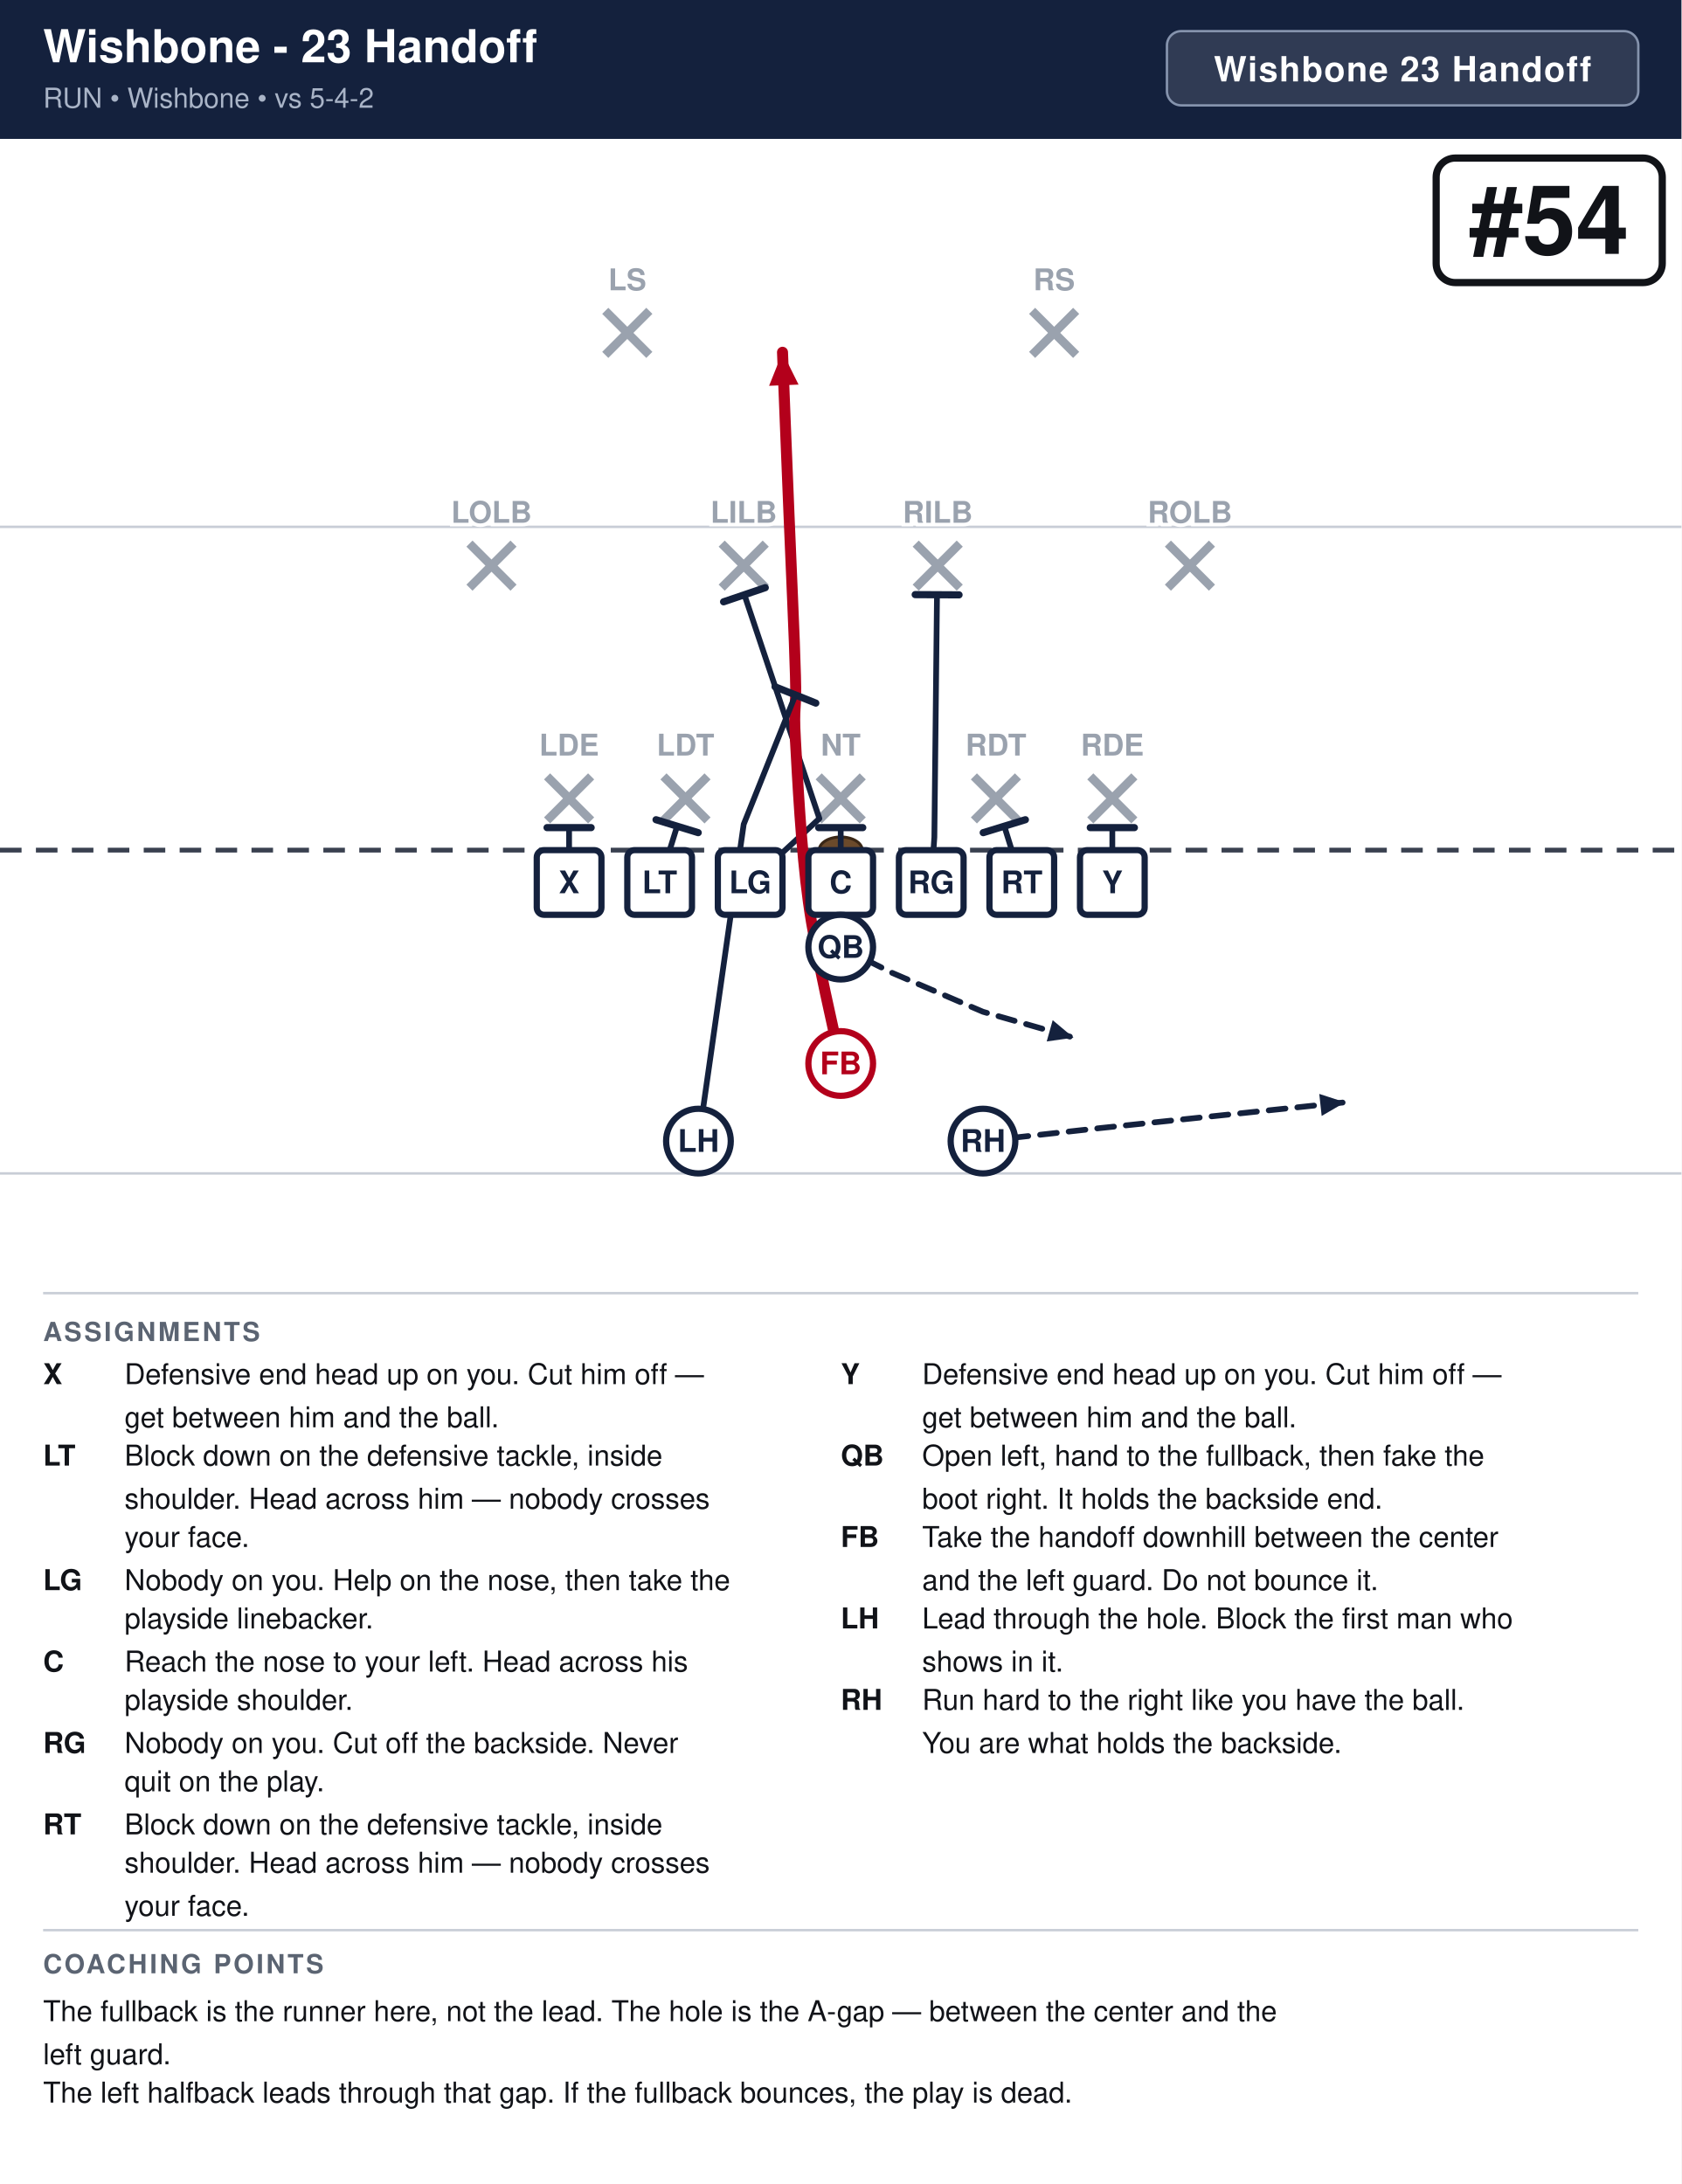
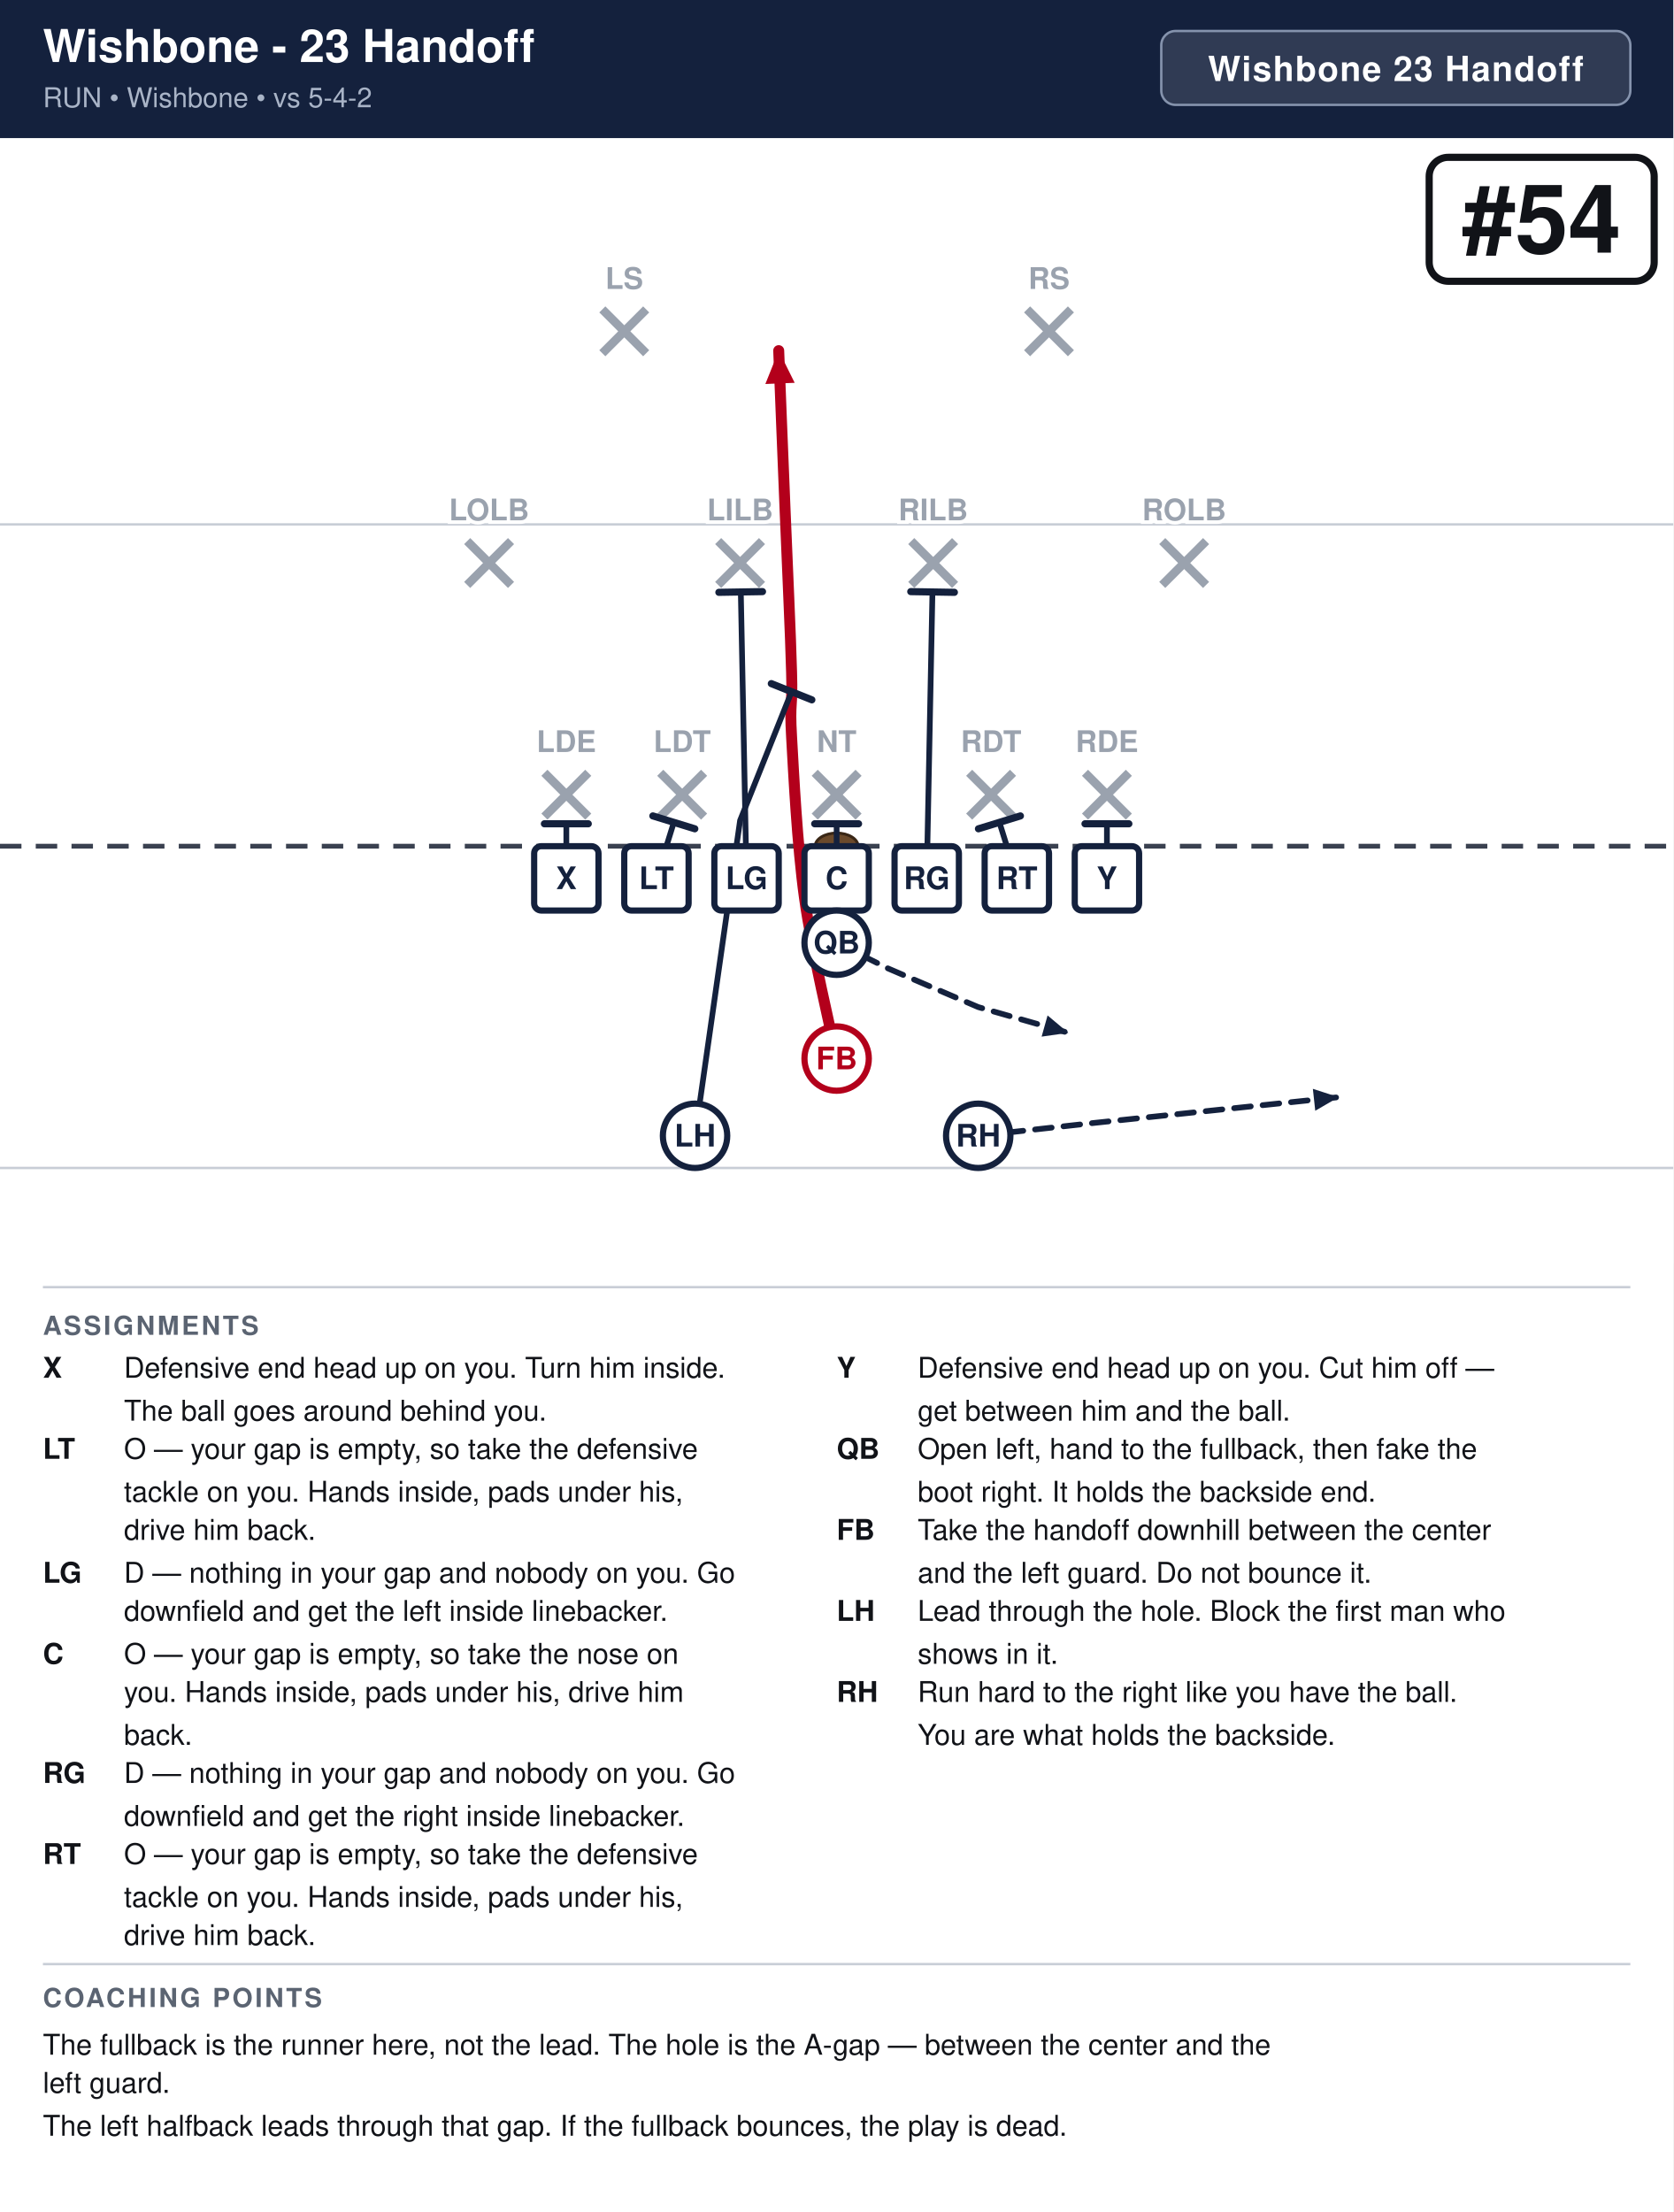
- <svg xmlns="http://www.w3.org/2000/svg" width="702" height="912" viewBox="0 0 702 912" font-family="Segoe UI, Helvetica, Arial, sans-serif">
+ <svg xmlns="http://www.w3.org/2000/svg" width="702" height="928" viewBox="0 0 702 928" font-family="Segoe UI, Helvetica, Arial, sans-serif">
  <rect width="100%" height="100%" fill="#ffffff" />
  <rect x="0" y="0" width="702" height="58" fill="#14213d" />
  <text x="18" y="26" font-size="19.0" font-weight="700" fill="#ffffff">Wishbone - 23 Handoff</text>
  <text x="18" y="45" font-size="11.5" fill="#a9b4c7">RUN  •  Wishbone  •  vs 5-4-2</text>
  <rect x="487.2" y="13" width="196.8" height="31" rx="6" fill="#ffffff" fill-opacity="0.12" stroke="#8593ad" stroke-width="1" />
  <text x="585.6" y="34" text-anchor="middle" font-size="14.5" font-weight="700" fill="#ffffff" letter-spacing="0.5">Wishbone 23 Handoff</text>
  <clipPath id="fieldclip">
    <rect x="0" y="58" width="702" height="472" />
  </clipPath>
  <g clip-path="url(#fieldclip)">
    <g transform="translate(-0.0,31.0)">
      <rect x="0" y="0" width="702" height="513" fill="#ffffff" />
      <line x1="0" y1="459.0" x2="702" y2="459.0" stroke="#c8cdd6" stroke-width="1" />
      <line x1="0" y1="189.0" x2="702" y2="189.0" stroke="#c8cdd6" stroke-width="1" />
      <line x1="0" y1="324.0" x2="702" y2="324.0" stroke="#3a4150" stroke-width="2" stroke-dasharray="9 6" />
      <ellipse cx="351.0" cy="324.0" rx="9" ry="5.5" fill="#6b4a2b" stroke="#3a2716" stroke-width="1.2" />
      <line x1="228.4" y1="293.2" x2="246.8" y2="311.6" stroke="#9aa2ae" stroke-width="3.6" />
      <line x1="246.8" y1="293.2" x2="228.4" y2="311.6" stroke="#9aa2ae" stroke-width="3.6" />
      <line x1="277.0" y1="293.2" x2="295.4" y2="311.6" stroke="#9aa2ae" stroke-width="3.6" />
      <line x1="295.4" y1="293.2" x2="277.0" y2="311.6" stroke="#9aa2ae" stroke-width="3.6" />
      <line x1="341.8" y1="293.2" x2="360.2" y2="311.6" stroke="#9aa2ae" stroke-width="3.6" />
      <line x1="360.2" y1="293.2" x2="341.8" y2="311.6" stroke="#9aa2ae" stroke-width="3.6" />
      <line x1="406.6" y1="293.2" x2="425.0" y2="311.6" stroke="#9aa2ae" stroke-width="3.6" />
      <line x1="425.0" y1="293.2" x2="406.6" y2="311.6" stroke="#9aa2ae" stroke-width="3.6" />
      <line x1="455.2" y1="293.2" x2="473.6" y2="311.6" stroke="#9aa2ae" stroke-width="3.6" />
      <line x1="473.6" y1="293.2" x2="455.2" y2="311.6" stroke="#9aa2ae" stroke-width="3.6" />
      <line x1="196.0" y1="196.0" x2="214.4" y2="214.4" stroke="#9aa2ae" stroke-width="3.6" />
      <line x1="214.4" y1="196.0" x2="196.0" y2="214.4" stroke="#9aa2ae" stroke-width="3.6" />
      <line x1="301.3" y1="196.0" x2="319.7" y2="214.4" stroke="#9aa2ae" stroke-width="3.6" />
      <line x1="319.7" y1="196.0" x2="301.3" y2="214.4" stroke="#9aa2ae" stroke-width="3.6" />
      <line x1="382.3" y1="196.0" x2="400.7" y2="214.4" stroke="#9aa2ae" stroke-width="3.6" />
      <line x1="400.7" y1="196.0" x2="382.3" y2="214.4" stroke="#9aa2ae" stroke-width="3.6" />
      <line x1="487.6" y1="196.0" x2="506.0" y2="214.4" stroke="#9aa2ae" stroke-width="3.6" />
      <line x1="506.0" y1="196.0" x2="487.6" y2="214.4" stroke="#9aa2ae" stroke-width="3.6" />
      <line x1="252.7" y1="98.8" x2="271.1" y2="117.2" stroke="#9aa2ae" stroke-width="3.6" />
      <line x1="271.1" y1="98.8" x2="252.7" y2="117.2" stroke="#9aa2ae" stroke-width="3.6" />
      <line x1="430.9" y1="98.8" x2="449.3" y2="117.2" stroke="#9aa2ae" stroke-width="3.6" />
      <line x1="449.3" y1="98.8" x2="430.9" y2="117.2" stroke="#9aa2ae" stroke-width="3.6" />
      <path d="M237.6,337.5 L237.6,314.6" fill="none" stroke="#14213d" stroke-width="2.4" stroke-linecap="round" stroke-linejoin="round" />
      <line x1="228.4" y1="314.6" x2="246.8" y2="314.6" stroke="#14213d" stroke-width="3.0" stroke-linecap="round" />
      <path d="M275.4,337.5 L282.7,314.0" fill="none" stroke="#14213d" stroke-width="2.4" stroke-linecap="round" stroke-linejoin="round" />
      <line x1="273.9" y1="311.3" x2="291.5" y2="316.7" stroke="#14213d" stroke-width="3.0" stroke-linecap="round" />
-       <path d="M313.2,337.5 L342.1,310.8 L310.8,217.4" fill="none" stroke="#14213d" stroke-width="2.4" stroke-linecap="round" stroke-linejoin="round" />
-       <line x1="302.1" y1="220.3" x2="319.5" y2="214.4" stroke="#14213d" stroke-width="3.0" stroke-linecap="round" />
+       <path d="M313.2,337.5 L310.8,217.4" fill="none" stroke="#14213d" stroke-width="2.4" stroke-linecap="round" stroke-linejoin="round" />
+       <line x1="301.6" y1="217.5" x2="319.9" y2="217.2" stroke="#14213d" stroke-width="3.0" stroke-linecap="round" />
      <path d="M351.0,337.5 L351.0,314.6" fill="none" stroke="#14213d" stroke-width="2.4" stroke-linecap="round" stroke-linejoin="round" />
      <line x1="341.8" y1="314.6" x2="360.2" y2="314.6" stroke="#14213d" stroke-width="3.0" stroke-linecap="round" />
-       <path d="M388.8,337.5 L390.1,318.6 L391.2,217.4" fill="none" stroke="#14213d" stroke-width="2.4" stroke-linecap="round" stroke-linejoin="round" />
-       <line x1="382.1" y1="217.3" x2="400.4" y2="217.4" stroke="#14213d" stroke-width="3.0" stroke-linecap="round" />
+       <path d="M388.8,337.5 L391.2,217.4" fill="none" stroke="#14213d" stroke-width="2.4" stroke-linecap="round" stroke-linejoin="round" />
+       <line x1="382.1" y1="217.2" x2="400.4" y2="217.5" stroke="#14213d" stroke-width="3.0" stroke-linecap="round" />
      <path d="M426.6,337.5 L419.3,314.0" fill="none" stroke="#14213d" stroke-width="2.4" stroke-linecap="round" stroke-linejoin="round" />
      <line x1="410.5" y1="316.7" x2="428.1" y2="311.3" stroke="#14213d" stroke-width="3.0" stroke-linecap="round" />
      <path d="M464.4,337.5 L464.4,314.6" fill="none" stroke="#14213d" stroke-width="2.4" stroke-linecap="round" stroke-linejoin="round" />
      <line x1="455.2" y1="314.6" x2="473.6" y2="314.6" stroke="#14213d" stroke-width="3.0" stroke-linecap="round" />
      <path d="M351.0,364.5 L372.6,375.3 L410.4,391.5 L448.2,402.3" fill="none" stroke="#14213d" stroke-width="2.4" stroke-linecap="round" stroke-linejoin="round" stroke-dasharray="7 5" />
      <polygon points="448.2,402.3 437.0,403.9 439.5,395.0" fill="#14213d" />
      <path d="M351.0,413.1 C348.8,401.9 340.6,368.1 337.5,345.6 C334.4,323.1 333.0,293.9 332.1,278.1 C331.2,262.4 332.6,266.9 332.1,251.1 C331.7,235.4 330.3,206.1 329.4,183.6 C328.5,161.1 327.1,127.3 326.7,116.1" fill="none" stroke="#b3001b" stroke-width="4.6" stroke-linecap="round" stroke-linejoin="round" />
      <polygon points="326.7,116.1 333.4,129.6 321.1,130.1" fill="#b3001b" />
      <path d="M291.6,445.5 L310.5,313.2 L332.1,259.2" fill="none" stroke="#14213d" stroke-width="2.4" stroke-linecap="round" stroke-linejoin="round" />
      <line x1="323.6" y1="255.8" x2="340.6" y2="262.6" stroke="#14213d" stroke-width="3.0" stroke-linecap="round" />
      <path d="M410.4,445.5 L459.0,440.1 L561.6,429.3" fill="none" stroke="#14213d" stroke-width="2.4" stroke-linecap="round" stroke-linejoin="round" stroke-dasharray="7 5" />
      <polygon points="561.6,429.3 551.8,435.0 550.8,425.8" fill="#14213d" />
      <rect x="224.1" y="324.0" width="27.0" height="27.0" rx="3" fill="#ffffff" stroke="#14213d" stroke-width="2.6" />
      <text x="237.6" y="342.0" text-anchor="middle" font-size="13" font-weight="700" fill="#14213d">X</text>
      <rect x="261.9" y="324.0" width="27.0" height="27.0" rx="3" fill="#ffffff" stroke="#14213d" stroke-width="2.6" />
      <text x="275.4" y="342.0" text-anchor="middle" font-size="13" font-weight="700" fill="#14213d">LT</text>
      <rect x="299.7" y="324.0" width="27.0" height="27.0" rx="3" fill="#ffffff" stroke="#14213d" stroke-width="2.6" />
      <text x="313.2" y="342.0" text-anchor="middle" font-size="13" font-weight="700" fill="#14213d">LG</text>
      <rect x="337.5" y="324.0" width="27.0" height="27.0" rx="3" fill="#ffffff" stroke="#14213d" stroke-width="2.6" />
      <text x="351.0" y="342.0" text-anchor="middle" font-size="13" font-weight="700" fill="#14213d">C</text>
      <rect x="375.3" y="324.0" width="27.0" height="27.0" rx="3" fill="#ffffff" stroke="#14213d" stroke-width="2.6" />
      <text x="388.8" y="342.0" text-anchor="middle" font-size="13" font-weight="700" fill="#14213d">RG</text>
      <rect x="413.1" y="324.0" width="27.0" height="27.0" rx="3" fill="#ffffff" stroke="#14213d" stroke-width="2.6" />
      <text x="426.6" y="342.0" text-anchor="middle" font-size="13" font-weight="700" fill="#14213d">RT</text>
      <rect x="450.9" y="324.0" width="27.0" height="27.0" rx="3" fill="#ffffff" stroke="#14213d" stroke-width="2.6" />
      <text x="464.4" y="342.0" text-anchor="middle" font-size="13" font-weight="700" fill="#14213d">Y</text>
      <circle cx="351.0" cy="364.5" r="13.5" fill="#ffffff" stroke="#14213d" stroke-width="2.6" />
      <text x="351.0" y="369.0" text-anchor="middle" font-size="13" font-weight="700" fill="#14213d">QB</text>
      <circle cx="351.0" cy="413.1" r="13.5" fill="#ffffff" stroke="#b3001b" stroke-width="2.6" />
      <text x="351.0" y="417.6" text-anchor="middle" font-size="13" font-weight="700" fill="#b3001b">FB</text>
      <circle cx="291.6" cy="445.5" r="13.5" fill="#ffffff" stroke="#14213d" stroke-width="2.6" />
      <text x="291.6" y="450.0" text-anchor="middle" font-size="13" font-weight="700" fill="#14213d">LH</text>
      <circle cx="410.4" cy="445.5" r="13.5" fill="#ffffff" stroke="#14213d" stroke-width="2.6" />
      <text x="410.4" y="450.0" text-anchor="middle" font-size="13" font-weight="700" fill="#14213d">RH</text>
      <text x="237.6" y="284.5" text-anchor="middle" font-size="12.5" fill="#9aa2ae" font-weight="600" stroke="#fff" stroke-width="3" paint-order="stroke">LDE</text>
      <text x="286.2" y="284.5" text-anchor="middle" font-size="12.5" fill="#9aa2ae" font-weight="600" stroke="#fff" stroke-width="3" paint-order="stroke">LDT</text>
      <text x="351.0" y="284.5" text-anchor="middle" font-size="12.5" fill="#9aa2ae" font-weight="600" stroke="#fff" stroke-width="3" paint-order="stroke">NT</text>
      <text x="415.8" y="284.5" text-anchor="middle" font-size="12.5" fill="#9aa2ae" font-weight="600" stroke="#fff" stroke-width="3" paint-order="stroke">RDT</text>
      <text x="464.4" y="284.5" text-anchor="middle" font-size="12.5" fill="#9aa2ae" font-weight="600" stroke="#fff" stroke-width="3" paint-order="stroke">RDE</text>
      <text x="205.2" y="187.3" text-anchor="middle" font-size="12.5" fill="#9aa2ae" font-weight="600" stroke="#fff" stroke-width="3" paint-order="stroke">LOLB</text>
      <text x="310.5" y="187.3" text-anchor="middle" font-size="12.5" fill="#9aa2ae" font-weight="600" stroke="#fff" stroke-width="3" paint-order="stroke">LILB</text>
      <text x="391.5" y="187.3" text-anchor="middle" font-size="12.5" fill="#9aa2ae" font-weight="600" stroke="#fff" stroke-width="3" paint-order="stroke">RILB</text>
      <text x="496.8" y="187.3" text-anchor="middle" font-size="12.5" fill="#9aa2ae" font-weight="600" stroke="#fff" stroke-width="3" paint-order="stroke">ROLB</text>
      <text x="261.9" y="90.2" text-anchor="middle" font-size="12.5" fill="#9aa2ae" font-weight="600" stroke="#fff" stroke-width="3" paint-order="stroke">LS</text>
      <text x="440.1" y="90.2" text-anchor="middle" font-size="12.5" fill="#9aa2ae" font-weight="600" stroke="#fff" stroke-width="3" paint-order="stroke">RS</text>
      <rect x="599.6" y="35.0" width="94.4" height="52.0" rx="8" fill="#ffffff" stroke="#111318" stroke-width="3" />
      <text x="646.8" y="75.0" text-anchor="middle" font-size="40" font-weight="800" fill="#111318">#54</text>
    </g>
  </g>
  <line x1="18" y1="540" x2="684" y2="540" stroke="#c8cdd6" stroke-width="1" />
  <text x="18" y="560" font-size="11" font-weight="700" fill="#5b6472" letter-spacing="1">ASSIGNMENTS</text>
  <text x="18" y="578" font-size="12" font-weight="700" fill="#111318">X</text>
-   <text x="52" y="578" font-size="12" fill="#111318">Defensive end head up on you. Cut him off —</text>
-   <text x="52" y="596" font-size="12" fill="#111318">get between him and the ball.</text>
+   <text x="52" y="578" font-size="12" fill="#111318">Defensive end head up on you. Turn him inside.</text>
+   <text x="52" y="596" font-size="12" fill="#111318">The ball goes around behind you.</text>
  <text x="18" y="612" font-size="12" font-weight="700" fill="#111318">LT</text>
-   <text x="52" y="612" font-size="12" fill="#111318">Block down on the defensive tackle, inside</text>
-   <text x="52" y="630" font-size="12" fill="#111318">shoulder. Head across him — nobody crosses</text>
-   <text x="52" y="646" font-size="12" fill="#111318">your face.</text>
+   <text x="52" y="612" font-size="12" fill="#111318">O — your gap is empty, so take the defensive</text>
+   <text x="52" y="630" font-size="12" fill="#111318">tackle on you. Hands inside, pads under his,</text>
+   <text x="52" y="646" font-size="12" fill="#111318">drive him back.</text>
  <text x="18" y="664" font-size="12" font-weight="700" fill="#111318">LG</text>
-   <text x="52" y="664" font-size="12" fill="#111318">Nobody on you. Help on the nose, then take the</text>
-   <text x="52" y="680" font-size="12" fill="#111318">playside linebacker.</text>
+   <text x="52" y="664" font-size="12" fill="#111318">D — nothing in your gap and nobody on you. Go</text>
+   <text x="52" y="680" font-size="12" fill="#111318">downfield and get the left inside linebacker.</text>
  <text x="18" y="698" font-size="12" font-weight="700" fill="#111318">C</text>
-   <text x="52" y="698" font-size="12" fill="#111318">Reach the nose to your left. Head across his</text>
-   <text x="52" y="714" font-size="12" fill="#111318">playside shoulder.</text>
-   <text x="18" y="732" font-size="12" font-weight="700" fill="#111318">RG</text>
-   <text x="52" y="732" font-size="12" fill="#111318">Nobody on you. Cut off the backside. Never</text>
-   <text x="52" y="748" font-size="12" fill="#111318">quit on the play.</text>
-   <text x="18" y="766" font-size="12" font-weight="700" fill="#111318">RT</text>
-   <text x="52" y="766" font-size="12" fill="#111318">Block down on the defensive tackle, inside</text>
-   <text x="52" y="782" font-size="12" fill="#111318">shoulder. Head across him — nobody crosses</text>
-   <text x="52" y="800" font-size="12" fill="#111318">your face.</text>
+   <text x="52" y="698" font-size="12" fill="#111318">O — your gap is empty, so take the nose on</text>
+   <text x="52" y="714" font-size="12" fill="#111318">you. Hands inside, pads under his, drive him</text>
+   <text x="52" y="732" font-size="12" fill="#111318">back.</text>
+   <text x="18" y="748" font-size="12" font-weight="700" fill="#111318">RG</text>
+   <text x="52" y="748" font-size="12" fill="#111318">D — nothing in your gap and nobody on you. Go</text>
+   <text x="52" y="766" font-size="12" fill="#111318">downfield and get the right inside linebacker.</text>
+   <text x="18" y="782" font-size="12" font-weight="700" fill="#111318">RT</text>
+   <text x="52" y="782" font-size="12" fill="#111318">O — your gap is empty, so take the defensive</text>
+   <text x="52" y="800" font-size="12" fill="#111318">tackle on you. Hands inside, pads under his,</text>
+   <text x="52" y="816" font-size="12" fill="#111318">drive him back.</text>
  <text x="351" y="578" font-size="12" font-weight="700" fill="#111318">Y</text>
  <text x="385" y="578" font-size="12" fill="#111318">Defensive end head up on you. Cut him off —</text>
  <text x="385" y="596" font-size="12" fill="#111318">get between him and the ball.</text>
  <text x="351" y="612" font-size="12" font-weight="700" fill="#111318">QB</text>
  <text x="385" y="612" font-size="12" fill="#111318">Open left, hand to the fullback, then fake the</text>
  <text x="385" y="630" font-size="12" fill="#111318">boot right. It holds the backside end.</text>
  <text x="351" y="646" font-size="12" font-weight="700" fill="#111318">FB</text>
  <text x="385" y="646" font-size="12" fill="#111318">Take the handoff downhill between the center</text>
  <text x="385" y="664" font-size="12" fill="#111318">and the left guard. Do not bounce it.</text>
  <text x="351" y="680" font-size="12" font-weight="700" fill="#111318">LH</text>
  <text x="385" y="680" font-size="12" fill="#111318">Lead through the hole. Block the first man who</text>
  <text x="385" y="698" font-size="12" fill="#111318">shows in it.</text>
  <text x="351" y="714" font-size="12" font-weight="700" fill="#111318">RH</text>
  <text x="385" y="714" font-size="12" fill="#111318">Run hard to the right like you have the ball.</text>
  <text x="385" y="732" font-size="12" fill="#111318">You are what holds the backside.</text>
-   <line x1="18" y1="806" x2="684" y2="806" stroke="#c8cdd6" stroke-width="1" />
-   <text x="18" y="824" font-size="11" font-weight="700" fill="#5b6472" letter-spacing="1">COACHING POINTS</text>
-   <text x="18" y="844" font-size="12" fill="#111318">The fullback is the runner here, not the lead. The hole is the A-gap — between the center and the</text>
-   <text x="18" y="862" font-size="12" fill="#111318">left guard.</text>
-   <text x="18" y="878" font-size="12" fill="#111318">The left halfback leads through that gap. If the fullback bounces, the play is dead.</text>
+   <line x1="18" y1="824" x2="684" y2="824" stroke="#c8cdd6" stroke-width="1" />
+   <text x="18" y="842" font-size="11" font-weight="700" fill="#5b6472" letter-spacing="1">COACHING POINTS</text>
+   <text x="18" y="862" font-size="12" fill="#111318">The fullback is the runner here, not the lead. The hole is the A-gap — between the center and the</text>
+   <text x="18" y="878" font-size="12" fill="#111318">left guard.</text>
+   <text x="18" y="896" font-size="12" fill="#111318">The left halfback leads through that gap. If the fullback bounces, the play is dead.</text>
</svg>
